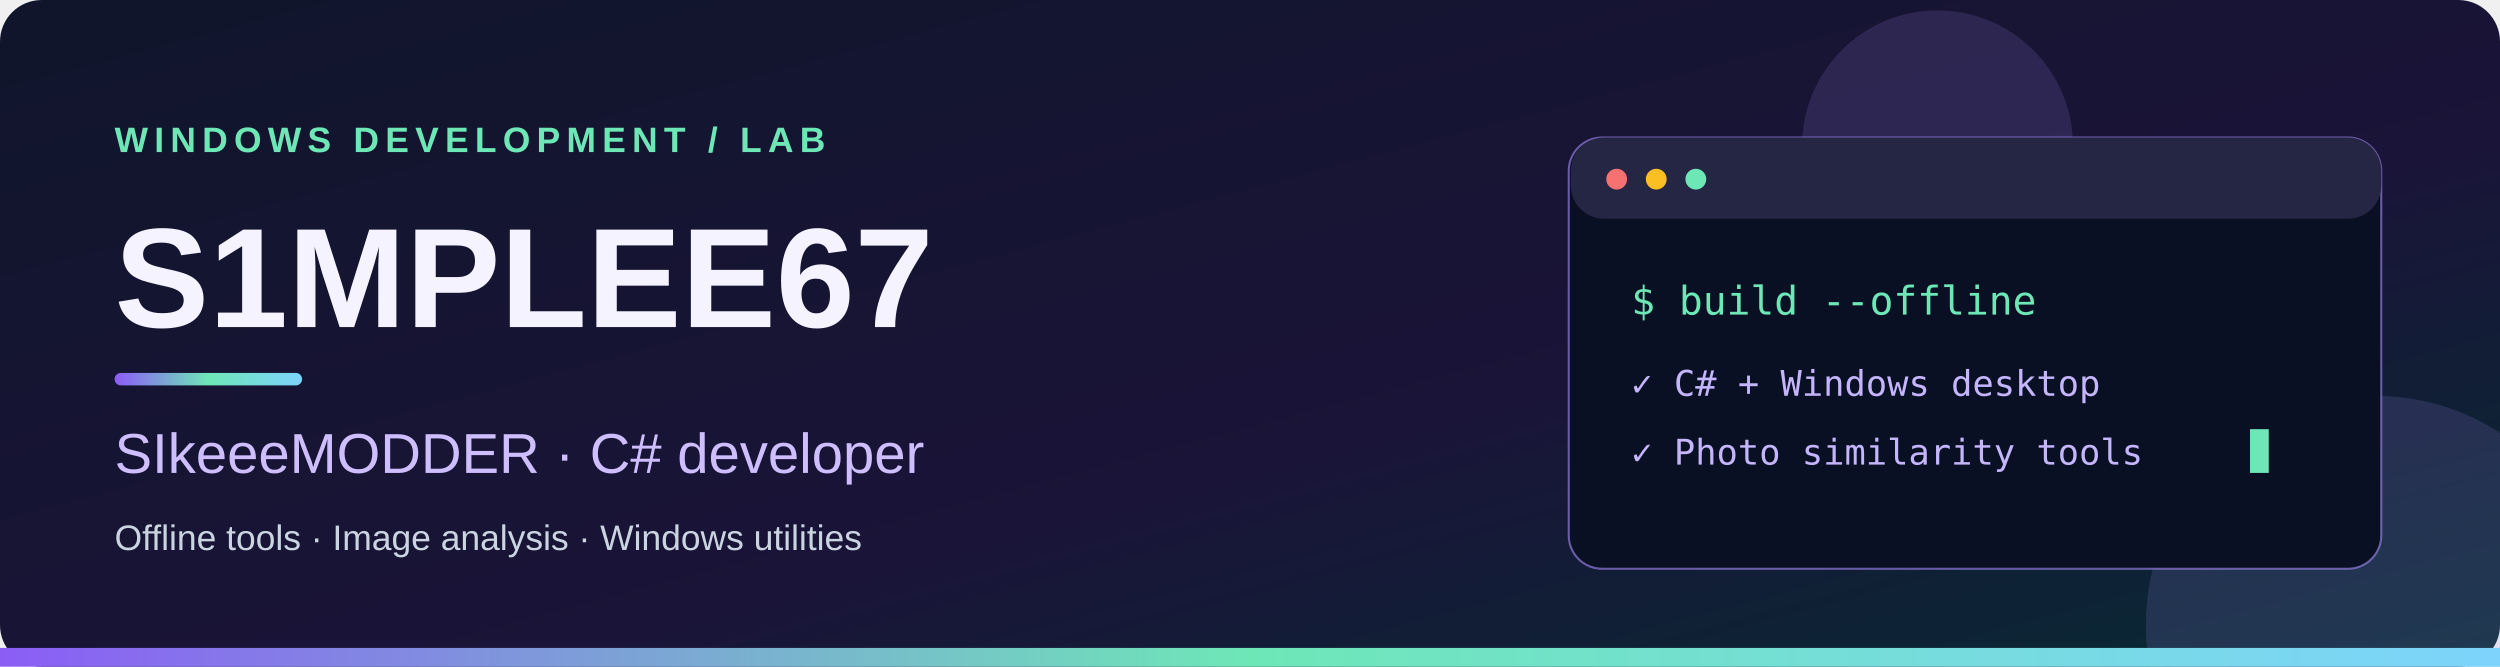
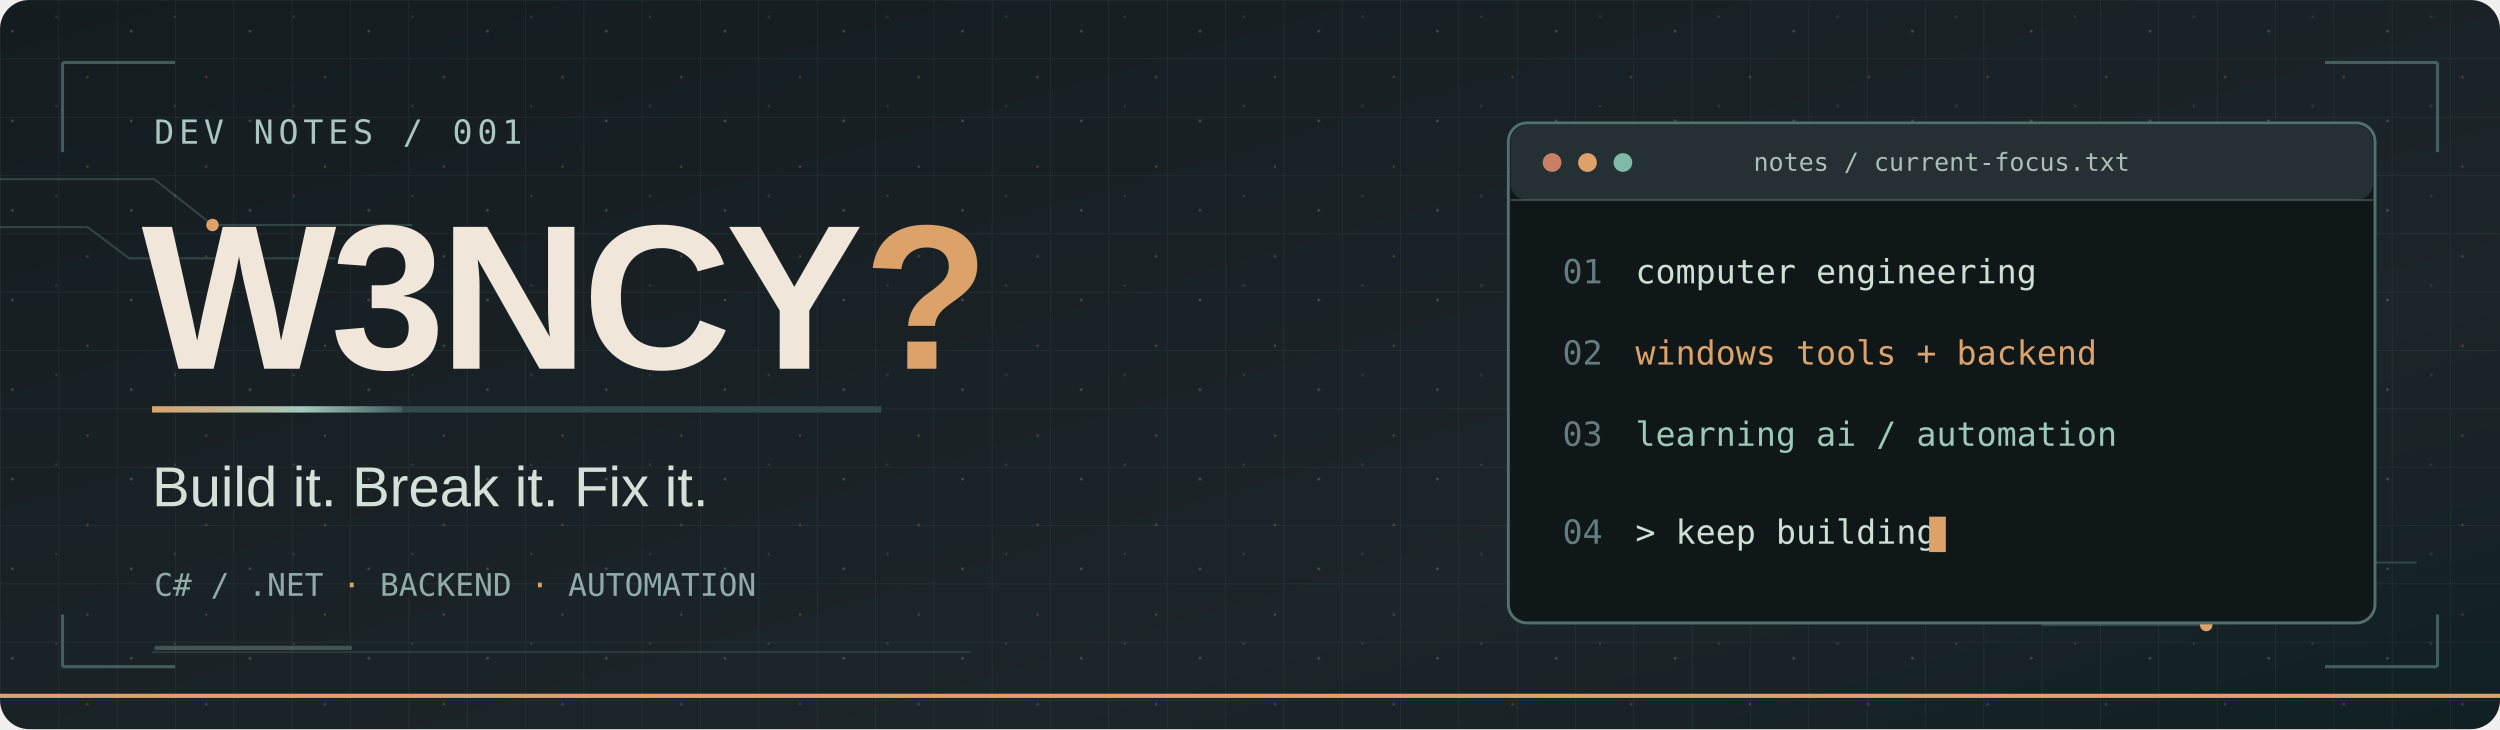
- <svg xmlns="http://www.w3.org/2000/svg" viewBox="0 0 1200 320" width="1200" height="320" role="img" aria-labelledby="title desc">
+ <svg xmlns="http://www.w3.org/2000/svg" viewBox="0 0 1200 350" width="1200" height="350" role="img" aria-labelledby="t d">
  <defs>
-     <linearGradient id="bg" x2="1" y2="1">
-       <stop stop-color="#10152B" />
-       <stop offset=".6" stop-color="#1A1438" />
-       <stop offset="1" stop-color="#062B33" />
+     <pattern id="grid" width="28" height="28" patternUnits="userSpaceOnUse">
+       <path d="M28 0H0V28" fill="none" stroke="#86A3A2" stroke-width=".7" opacity=".11" />
+     </pattern>
+     <pattern id="noise" width="57" height="43" patternUnits="userSpaceOnUse">
+       <circle cx="6" cy="15" r=".7" fill="#C6D4CC" opacity=".22" />
+       <circle cx="42" cy="37" r=".65" fill="#DFA36C" opacity=".23" />
+       <circle cx="27" cy="8" r=".6" fill="#FFFFFF" opacity=".12" />
+     </pattern>
+     <linearGradient id="shade" x1="0" y1="0" x2="1" y2="1">
+       <stop stop-color="#141C20" />
+       <stop offset=".7" stop-color="#1C2529" />
+       <stop offset="1" stop-color="#102023" />
    </linearGradient>
-     <linearGradient id="bar">
-       <stop stop-color="#8B5CF6" />
-       <stop offset=".5" stop-color="#6EE7B7" />
-       <stop offset="1" stop-color="#7DD3FC" />
+     <linearGradient id="rule">
+       <stop stop-color="#DDA269" />
+       <stop offset=".6" stop-color="#A4C8BE" />
+       <stop offset="1" stop-color="#A4C8BE" stop-opacity=".15" />
    </linearGradient>
  </defs>
-   <style>@keyframes rise{50%{transform:translateY(-8px)}}@keyframes blink{50%{opacity:0}}.box{animation:rise 4s ease-in-out infinite}.cursor{animation:blink 1s steps(1) infinite}@media(prefers-reduced-motion:reduce){.box,.cursor{animation:none}}</style>
-   <rect width="1200" height="320" rx="20" fill="url(#bg)" />
-   <g opacity=".15" fill="#A78BFA">
-     <circle cx="930" cy="70" r="65" />
-     <circle cx="1140" cy="300" r="110" />
+   <style>
+ @keyframes caret{0%,49%{opacity:1}50%,100%{opacity:0}}
+ @keyframes progress{0%{transform:translateX(-115px)}100%{transform:translateX(365px)}}
+ .caret{animation:caret 1.4s steps(1) infinite}.scan{animation:progress 9s linear infinite}
+ @media(prefers-reduced-motion:reduce){.caret,.scan{animation:none}}
+ </style>
+   <rect width="1200" height="350" rx="14" fill="url(#shade)" />
+   <rect width="1200" height="350" rx="14" fill="url(#grid)" />
+   <rect width="1200" height="350" rx="14" fill="url(#noise)" />
+   <path d="M0 334H1200" stroke="#DDA269" stroke-width="2" />
+   <path d="M30 30h54M30 30v43M1170 30h-54M1170 30v43M30 320h54M30 320v-25M1170 320h-54M1170 320v-25" stroke="#658F8C" fill="none" stroke-width="1.5" opacity=".55" />
+   <g fill="none" stroke="#78A29D" stroke-opacity=".28">
+     <path d="M0 86h74l28 22h96" />
+     <path d="M0 109h42l20 15h99" />
+     <path d="M1160 270h-64l-37 30h-79" />
  </g>
-   <rect y="311" width="1200" height="9" fill="url(#bar)" />
-   <text x="55" y="73" fill="#6EE7B7" font-family="Arial,sans-serif" font-weight="bold" font-size="17" letter-spacing="3">WINDOWS DEVELOPMENT / LAB</text>
-   <text x="55" y="157" fill="#F5F3FF" font-family="Arial,sans-serif" font-weight="bold" font-size="68">S1MPLEE67</text>
-   <rect x="55" y="179" rx="3" width="90" height="6" fill="url(#bar)" />
-   <text x="55" y="227" fill="#CEBEFE" font-family="Arial,sans-serif" font-size="27">SIkeeeMODDER · C# developer</text>
-   <text x="55" y="264" fill="#CBD5E1" font-family="Arial,sans-serif" font-size="17">Offline tools · Image analysis · Windows utilities</text>
-   <g class="box">
-     <rect x="753" y="66" width="390" height="207" rx="16" fill="#0A1023" stroke="#A78BFA" stroke-opacity=".6" />
-     <rect x="754" y="66" width="389" height="39" rx="16" fill="#252544" />
-     <circle cx="776" cy="86" r="5" fill="#F87171" />
-     <circle cx="795" cy="86" r="5" fill="#FBBF24" />
-     <circle cx="814" cy="86" r="5" fill="#6EE7B7" />
-     <text x="783" y="151" font-family="monospace" font-size="19" fill="#6EE7B7">$ build --offline</text>
-     <text x="783" y="190" font-family="monospace" font-size="17" fill="#C4B5FD">✓ C# + Windows desktop</text>
-     <text x="783" y="223" font-family="monospace" font-size="17" fill="#C4B5FD">✓ Photo similarity tools</text>
-     <rect class="cursor" x="1080" y="206" width="9" height="21" fill="#6EE7B7" />
+   <g fill="#DDA269">
+     <circle cx="102" cy="108" r="3" />
+     <circle cx="1059" cy="300" r="3" />
  </g>
+   <text x="74" y="69" font-family="Consolas,Menlo,monospace" letter-spacing="2.3" font-size="16" fill="#A9C7C0">DEV NOTES / 001</text>
+   <text x="68" y="177" font-family="Segoe UI,Arial,sans-serif" font-weight="750" font-size="99" letter-spacing="-2.8" fill="#F0E7DA">W3NCY<tspan fill="#DDA269">?</tspan>
+   </text>
+   <rect x="73" y="195" width="350" height="3" fill="#314B4D" />
+   <rect x="73" y="195" width="120" height="3" fill="url(#rule)" />
+   <text x="73" y="243" font-family="Segoe UI,Arial,sans-serif" font-size="27" fill="#D4E1D9">Build it. Break it. Fix it.</text>
+   <text x="74" y="286" font-family="Consolas,Menlo,monospace" font-size="15" fill="#90ACA9">C# / .NET  <tspan fill="#DDA269">·</tspan>  BACKEND  <tspan fill="#DDA269">·</tspan>  AUTOMATION</text>
+   <g>
+     <rect x="724" y="59" width="416" height="240" rx="9" fill="#101719" stroke="#51716F" stroke-width="1.4" />
+     <rect x="725" y="60" width="414" height="36" rx="8" fill="#253034" />
+     <path d="M725 96h414" stroke="#50696A" opacity=".6" />
+     <circle cx="745" cy="78" r="4.5" fill="#C97F66" />
+     <circle cx="762" cy="78" r="4.5" fill="#DDA269" />
+     <circle cx="779" cy="78" r="4.5" fill="#7FB9A7" />
+     <text x="932" y="82" font-family="Consolas,Menlo,monospace" font-size="12" fill="#ACBFB7" text-anchor="middle">notes / current-focus.txt</text>
+     <g font-family="Consolas,Menlo,monospace" font-size="16">
+       <text x="750" y="136" fill="#647D7F">01</text>
+       <text x="785" y="136" fill="#CFDFD5">computer engineering</text>
+       <text x="750" y="175" fill="#647D7F">02</text>
+       <text x="785" y="175" fill="#DDA269">windows tools + backend</text>
+       <text x="750" y="214" fill="#647D7F">03</text>
+       <text x="785" y="214" fill="#9DC9BA">learning ai / automation</text>
+       <text x="750" y="261" fill="#647D7F">04</text>
+       <text x="785" y="261" fill="#CFDFD5">&gt; keep building</text>
+     </g>
+     <rect class="caret" x="926" y="248" width="8" height="17" fill="#DDA269" />
+   </g>
+   <path d="M73 313H466" stroke="#496565" opacity=".35" />
+   <rect class="scan" x="74" y="310" width="95" height="2" rx="1" fill="#A6C9BC" opacity=".3" />
</svg>
